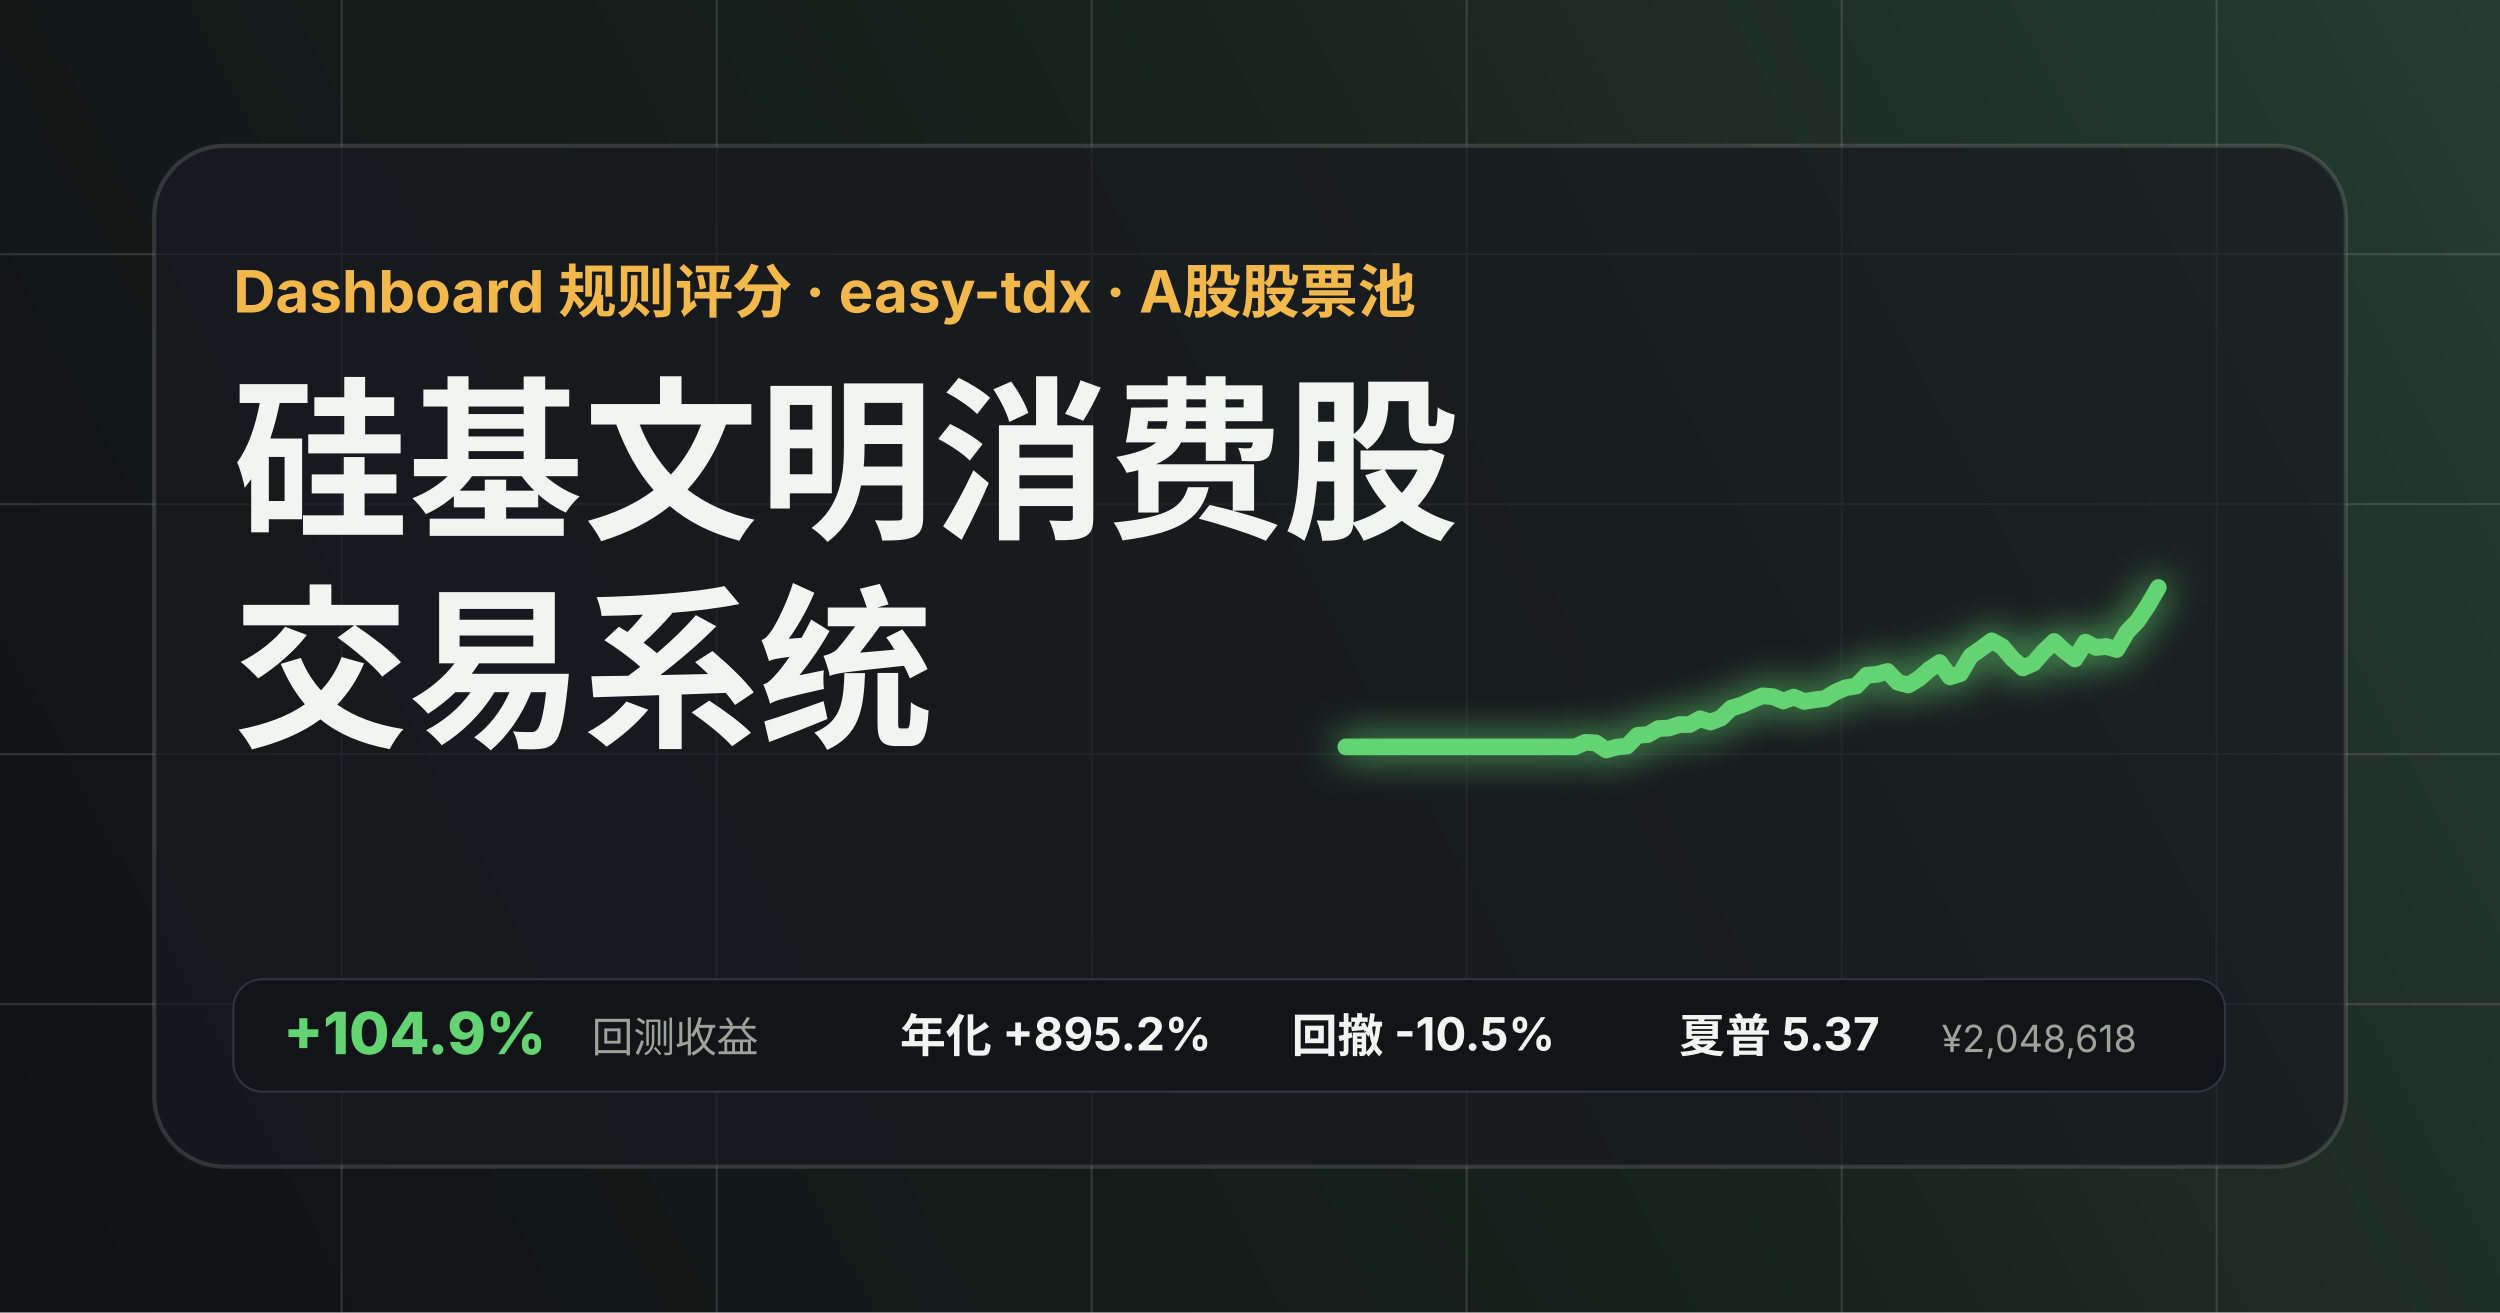
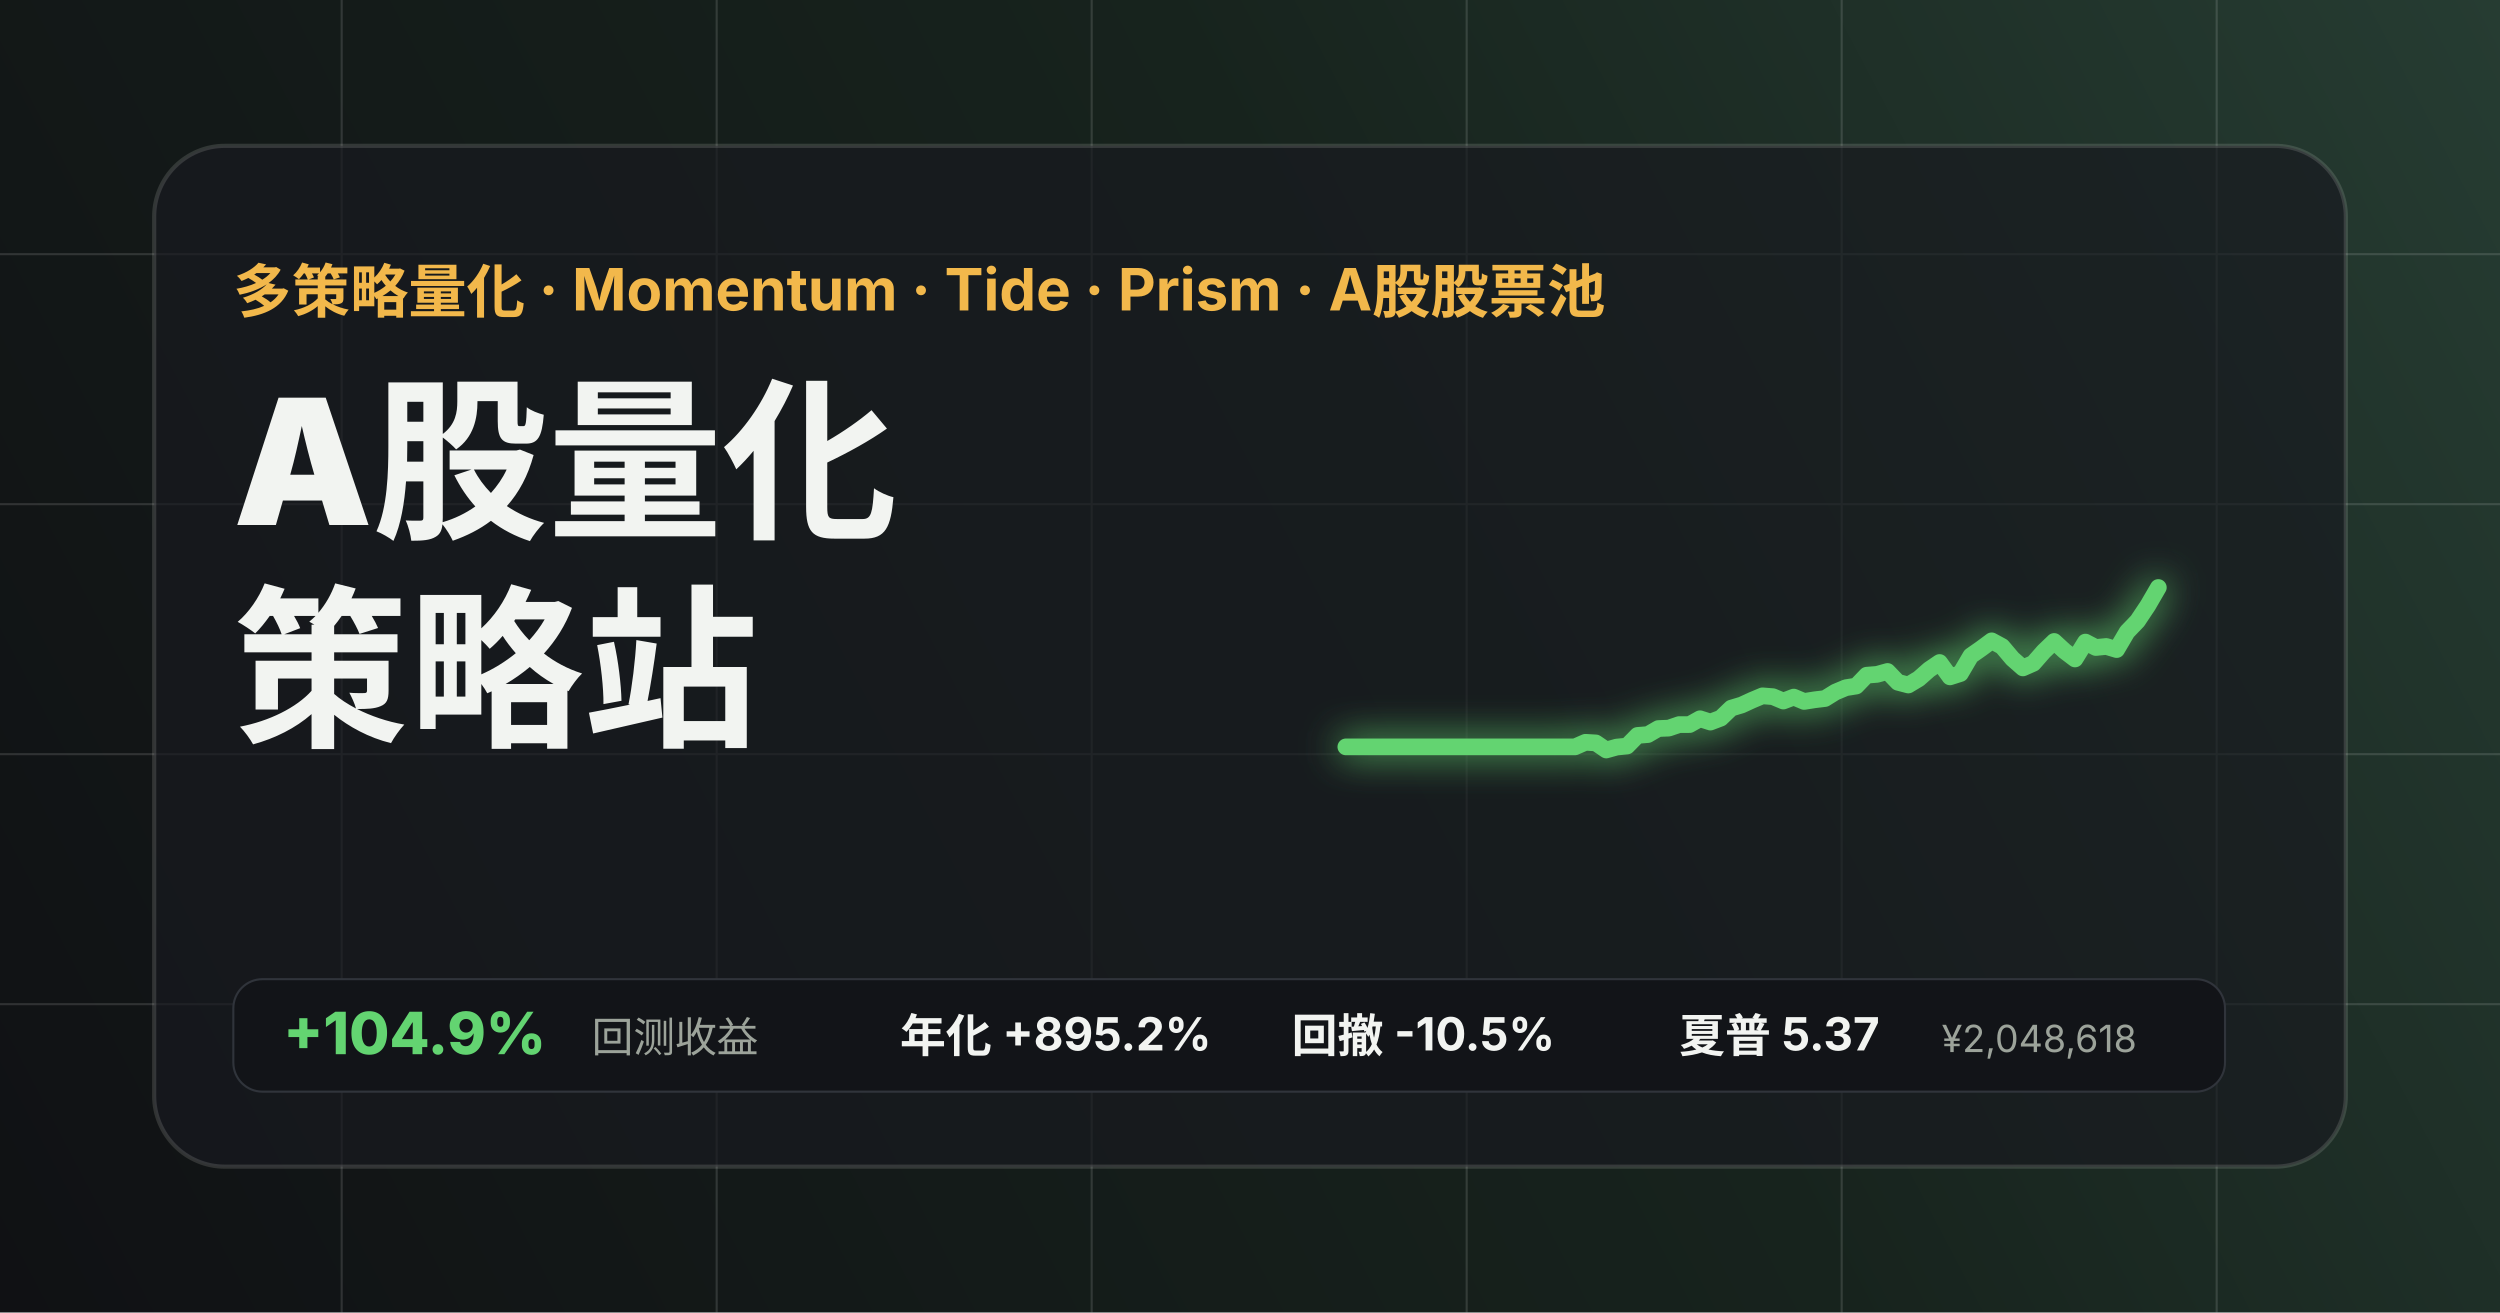
- <svg xmlns="http://www.w3.org/2000/svg" viewBox="0 0 1200 630" role="img" aria-label="硅基文明消费股交易系统">
+ <svg xmlns="http://www.w3.org/2000/svg" viewBox="0 0 1200 630" role="img" aria-label="A股量化策略站">
  <defs>
    <linearGradient id="bg" x1="0" y1="630" x2="1200" y2="0" gradientUnits="userSpaceOnUse">
      <stop offset="0" stop-color="#101114" />
      <stop offset=".58" stop-color="#17231d" />
      <stop offset="1" stop-color="#263c32" />
    </linearGradient>
    <filter id="soft-glow" x="-20%" y="-30%" width="140%" height="160%">
      <feGaussianBlur stdDeviation="9" result="blur" />
      <feMerge>
        <feMergeNode in="blur" />
        <feMergeNode in="SourceGraphic" />
      </feMerge>
    </filter>
  </defs>
  <rect width="1200" height="630" fill="url(#bg)" />
  <g opacity=".14" stroke="#f2f4f1" stroke-width="1">
    <path d="M0 122h1200M0 242h1200M0 362h1200M0 482h1200" />
    <path d="M164 0v630M344 0v630M524 0v630M704 0v630M884 0v630M1064 0v630" />
  </g>
  <rect x="74" y="70" width="1052" height="490" rx="34" fill="#181a1f" fill-opacity=".68" stroke="#f2f4f1" stroke-opacity=".14" stroke-width="2" />
-   <text x="112" y="150" fill="#f2b84b" font-family="-apple-system,BlinkMacSystemFont,'Segoe UI','PingFang SC','Microsoft YaHei',sans-serif" font-size="28" font-weight="700">Dashboard 规则评分 · easy-tdx · A股股票池</text>
-   <text x="112" y="252" fill="#f2f4f1" font-family="-apple-system,BlinkMacSystemFont,'Segoe UI','PingFang SC','Microsoft YaHei',sans-serif" font-size="84" font-weight="850">硅基文明消费股</text>
-   <text x="112" y="352" fill="#f2f4f1" font-family="-apple-system,BlinkMacSystemFont,'Segoe UI','PingFang SC','Microsoft YaHei',sans-serif" font-size="84" font-weight="850">交易系统</text>
+   <text x="112" y="150" fill="#f2b84b" font-family="-apple-system,BlinkMacSystemFont,'Segoe UI','PingFang SC','Microsoft YaHei',sans-serif" font-size="28" font-weight="700">多策略量化 · Momentum · Tide · Prism · A股股票池</text>
+   <text x="112" y="252" fill="#f2f4f1" font-family="-apple-system,BlinkMacSystemFont,'Segoe UI','PingFang SC','Microsoft YaHei',sans-serif" font-size="84" font-weight="850">A股量化</text>
+   <text x="112" y="352" fill="#f2f4f1" font-family="-apple-system,BlinkMacSystemFont,'Segoe UI','PingFang SC','Microsoft YaHei',sans-serif" font-size="84" font-weight="850">策略站</text>
  <g font-family="-apple-system,BlinkMacSystemFont,'Segoe UI','PingFang SC','Microsoft YaHei',sans-serif">
    <g transform="translate(112 470)">
      <rect width="956" height="54" rx="14" fill="#121418" stroke="#30343b" />
      <text x="24" y="36" fill="#63d471" font-size="28" font-weight="800">+104.9%</text>
      <text x="172" y="35" fill="#9ca39a" font-size="20">回测收益</text>
      <text x="320" y="35" fill="#f2f4f1" font-size="22" font-weight="700">年化 +895.2%</text>
      <text x="508" y="35" fill="#f2f4f1" font-size="22" font-weight="700">回撤 -10.5%</text>
      <text x="694" y="35" fill="#f2f4f1" font-size="22" font-weight="700">夏普 5.37</text>
      <text x="820" y="35" fill="#9ca39a" font-size="18">¥2,048,618</text>
    </g>
  </g>
  <polyline points="646.0,358.5 651.0,358.5 656.0,358.5 661.0,358.5 666.0,358.5 671.0,358.5 676.0,358.5 681.0,358.5 686.0,358.5 691.0,358.5 696.0,358.5 701.0,358.5 706.0,358.5 711.0,358.5 716.0,358.5 721.0,358.5 726.0,358.5 731.0,358.5 736.0,358.5 741.0,358.5 746.0,358.5 751.0,358.5 756.0,358.5 761.0,356.3 766.0,356.6 771.0,360.0 776.0,358.6 781.0,358.1 786.0,353.0 791.0,352.6 796.0,349.7 801.0,349.5 806.0,347.8 811.0,347.8 816.0,345.0 821.0,346.6 826.0,344.7 831.0,339.9 836.0,338.4 841.0,336.1 846.0,334.0 851.0,334.4 856.0,336.5 861.0,334.6 866.0,336.7 871.0,335.9 876.0,335.3 881.0,332.2 886.0,330.1 891.0,329.3 896.0,324.1 901.0,323.7 906.0,322.3 911.0,327.5 916.0,328.8 921.0,325.8 926.0,321.4 931.0,318.0 936.0,324.9 941.0,323.3 946.0,314.8 951.0,311.3 956.0,307.6 961.0,310.3 966.0,316.2 971.0,320.6 976.0,318.4 981.0,312.7 986.0,307.9 991.0,312.5 996.0,316.3 1001.0,308.2 1006.0,310.8 1011.0,310.3 1016.0,311.8 1021.0,303.3 1026.0,298.1 1031.0,290.6 1036.0,282.0" fill="none" stroke="#63d471" stroke-width="8" stroke-linecap="round" stroke-linejoin="round" filter="url(#soft-glow)" />
</svg>
